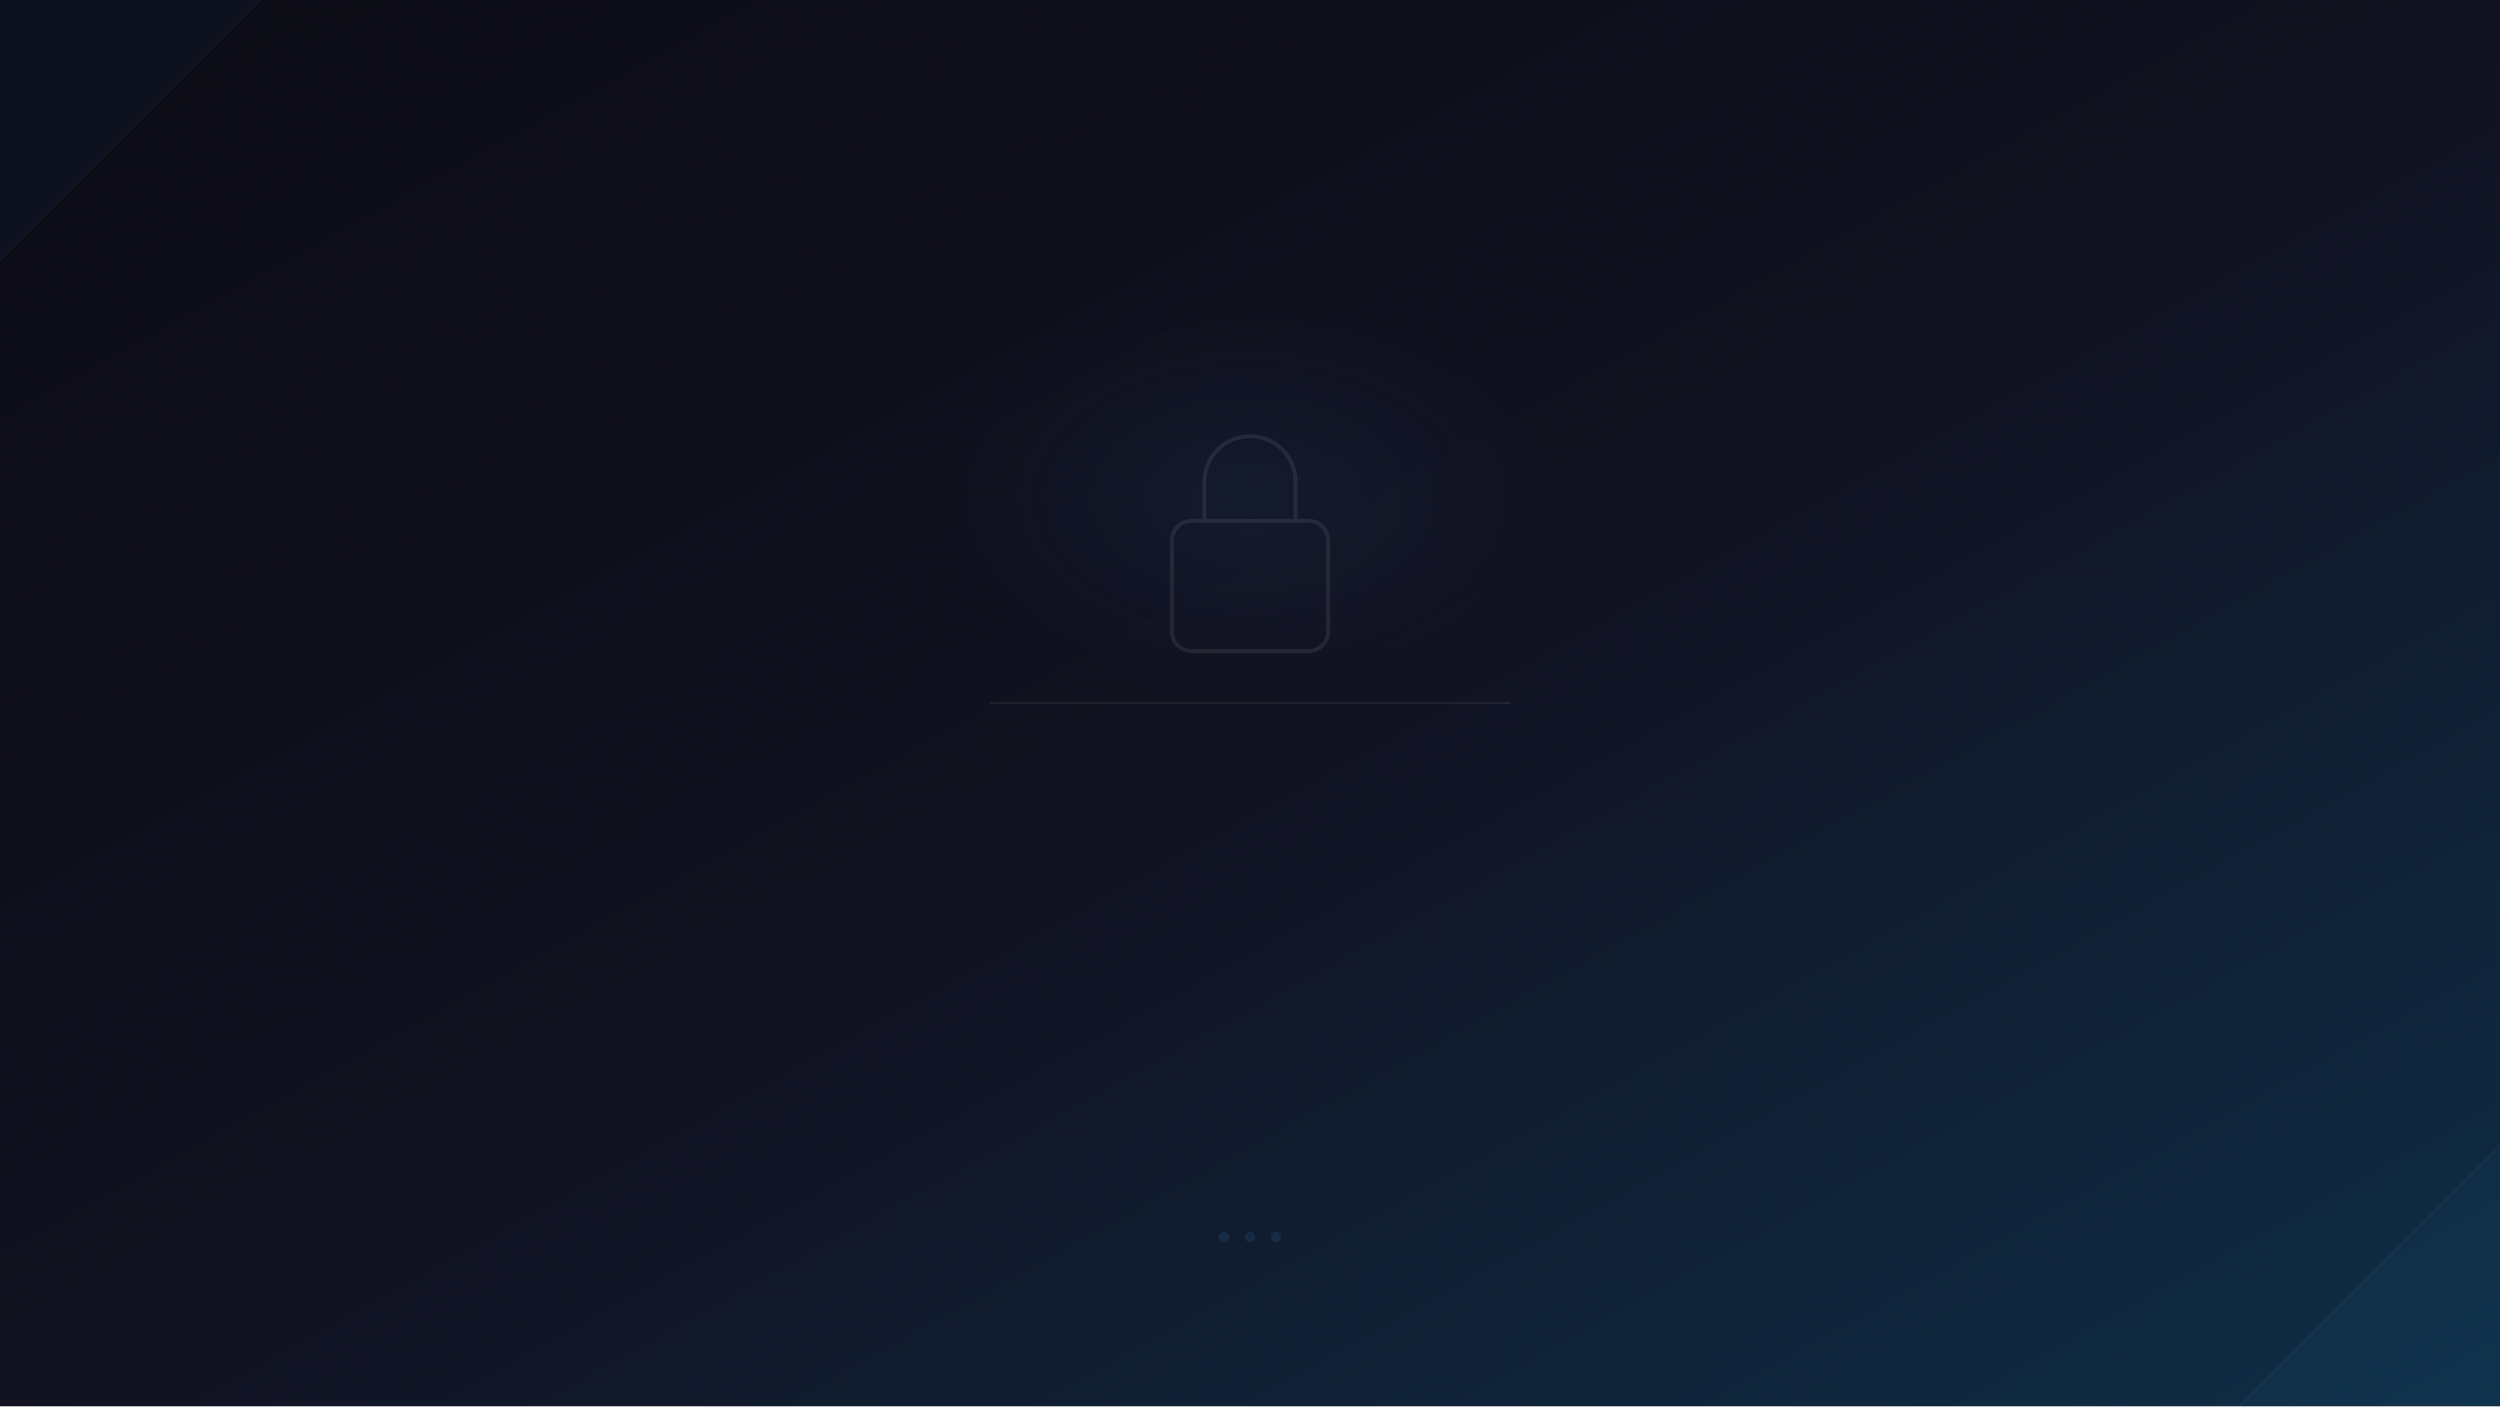
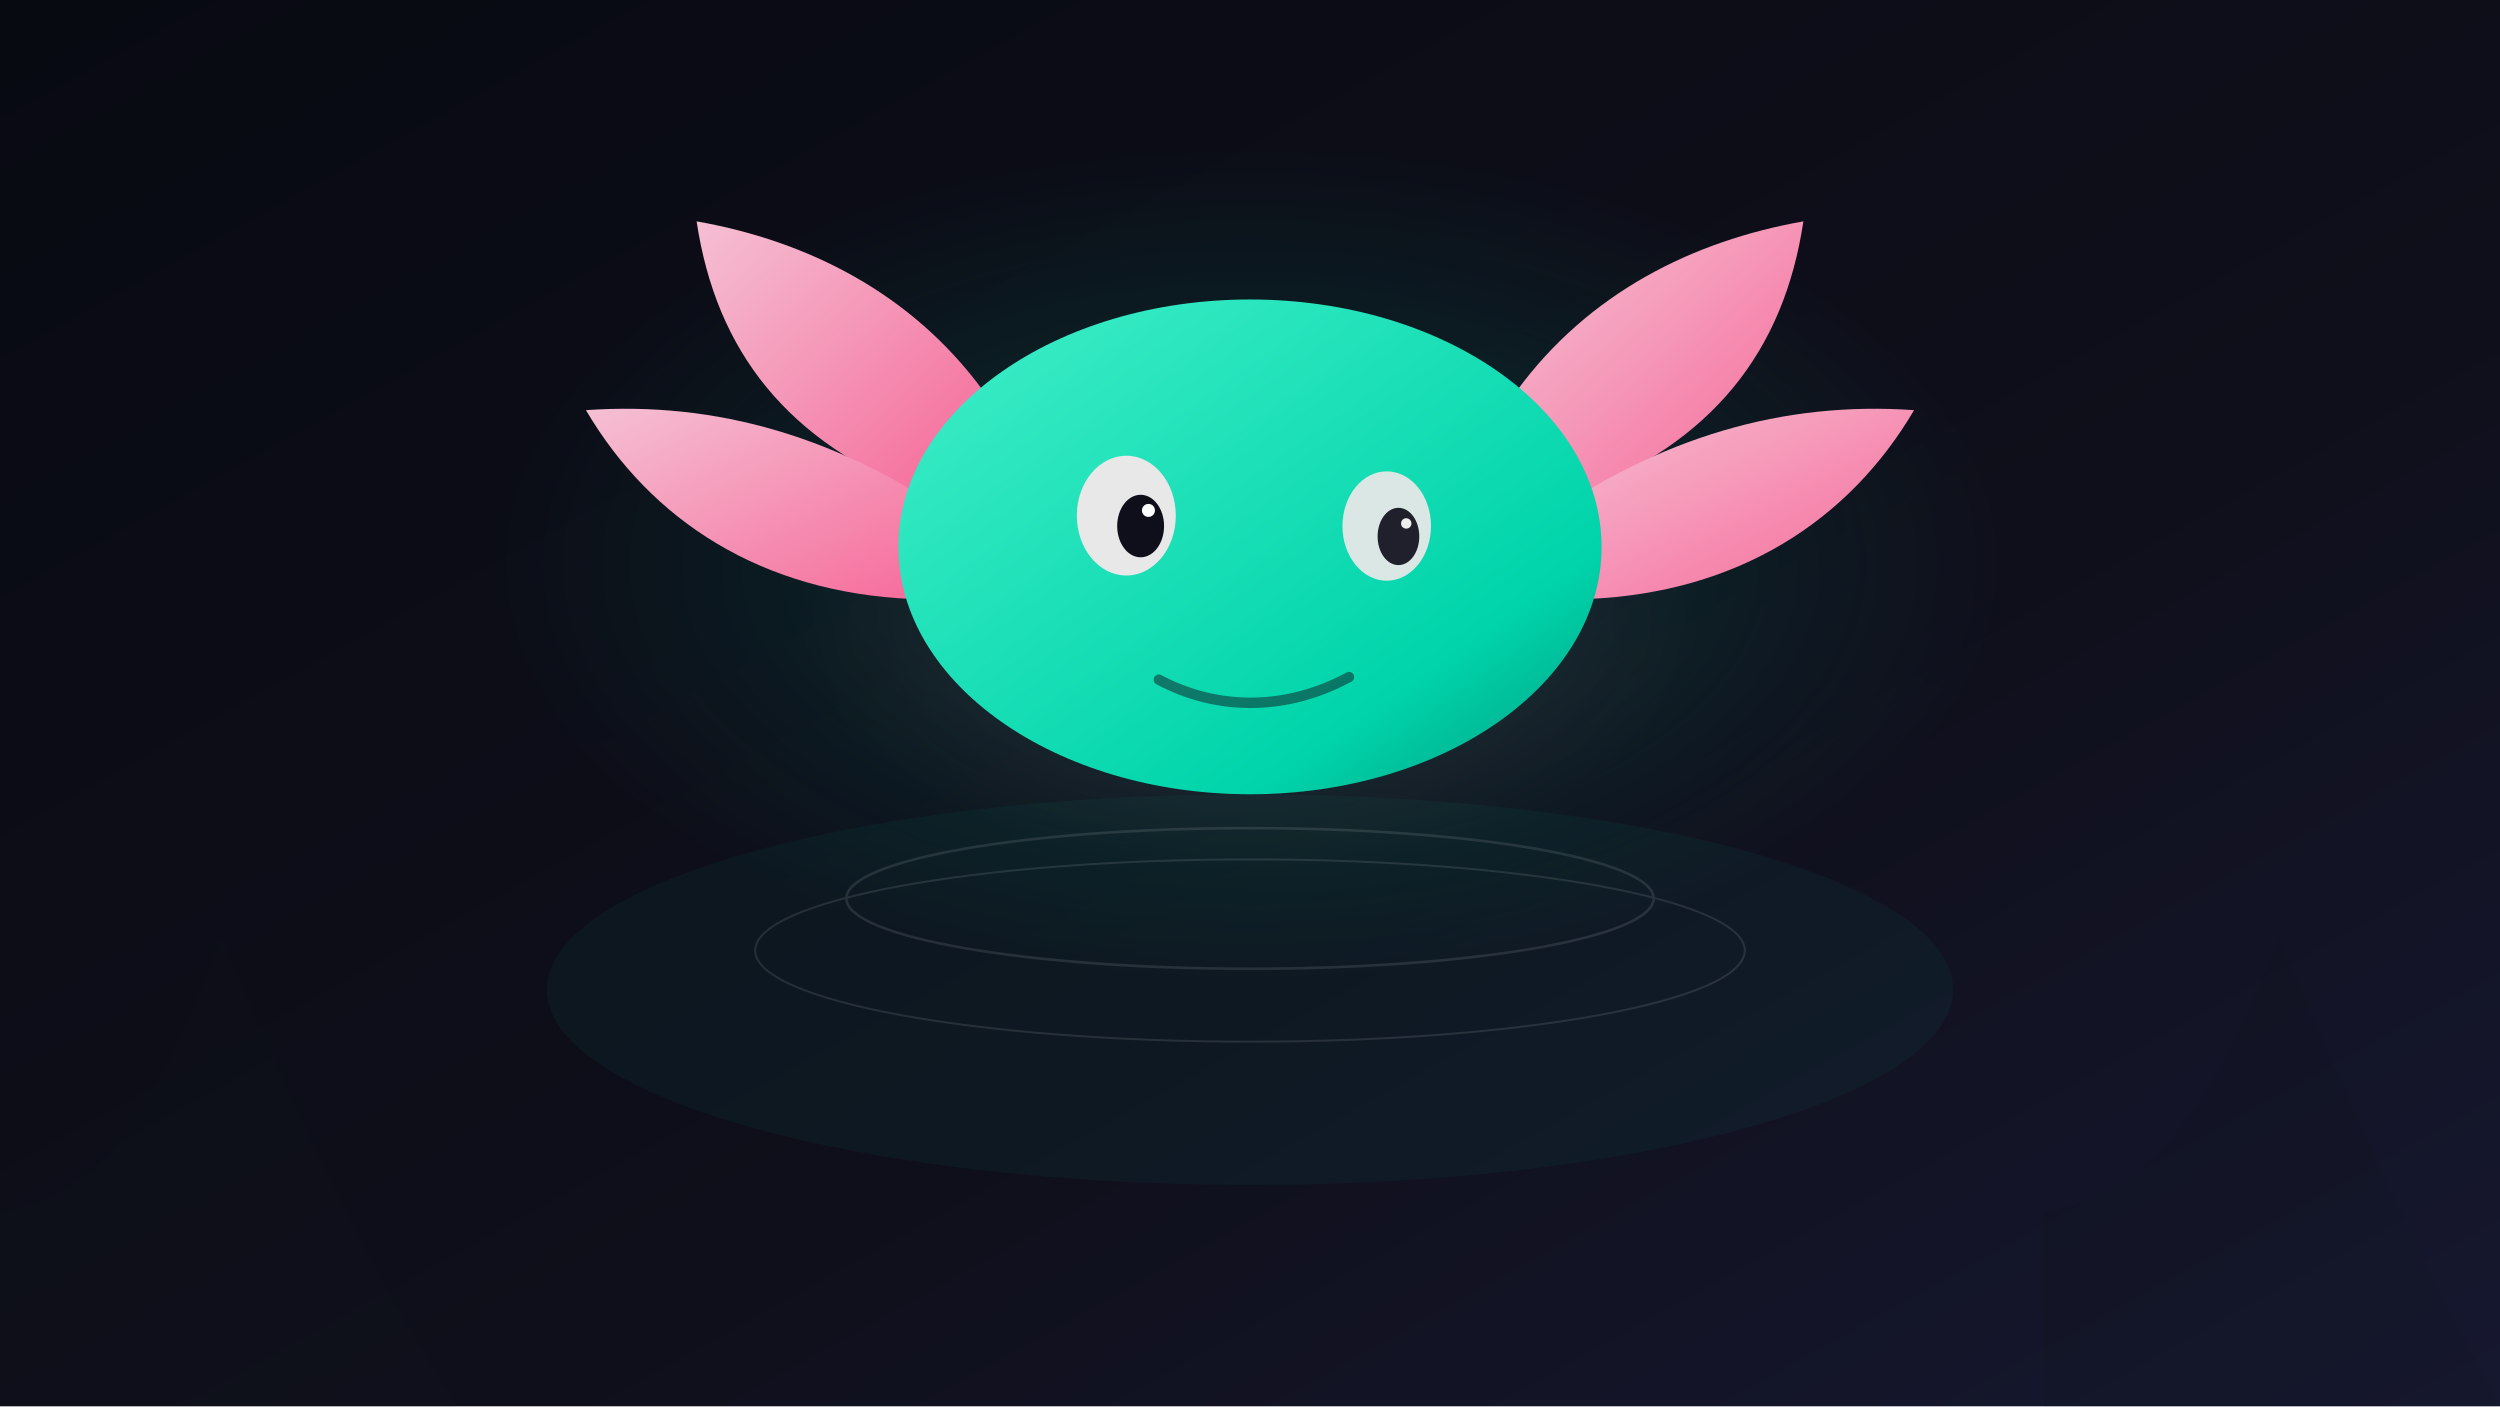
- <svg xmlns="http://www.w3.org/2000/svg" viewBox="0 0 1920 1080" width="1920" height="1080">
+ <svg xmlns="http://www.w3.org/2000/svg" viewBox="0 0 1920 1080">
  <defs>
-     <linearGradient id="bg-gradient-lock" x1="0%" y1="0%" x2="100%" y2="100%">
-       <stop offset="0%" style="stop-color:#0a0a14;stop-opacity:1" />
-       <stop offset="50%" style="stop-color:#0f0f1e;stop-opacity:1" />
-       <stop offset="100%" style="stop-color:#0d2d47;stop-opacity:1" />
+     <linearGradient id="bg" x1="0%" y1="0%" x2="100%" y2="100%">
+       <stop offset="0%" stop-color="#080A12" />
+       <stop offset="60%" stop-color="#0F0F1B" />
+       <stop offset="100%" stop-color="#161830" />
    </linearGradient>
-     <radialGradient id="lock-glow" cx="50%" cy="40%" r="30%">
-       <stop offset="0%" style="stop-color:#3282b8;stop-opacity:0.1" />
-       <stop offset="100%" style="stop-color:#3282b8;stop-opacity:0" />
+     <radialGradient id="tealGlow" cx="50%" cy="40%" r="30%">
+       <stop offset="0%" stop-color="#00D4AA" stop-opacity="0.18" />
+       <stop offset="100%" stop-color="#00D4AA" stop-opacity="0" />
    </radialGradient>
-     <filter id="noise">
-       <feTurbulence type="fractalNoise" baseFrequency="0.9" numOctaves="4" result="noise" />
-       <feColorMatrix type="saturate" values="0" />
-       <feBlend in="SourceGraphic" in2="noise" mode="multiply" result="blend" />
-     </filter>
+     <radialGradient id="pinkGlow" cx="50%" cy="44%" r="18%">
+       <stop offset="0%" stop-color="#FF6B9D" stop-opacity="0.12" />
+       <stop offset="100%" stop-color="#FF6B9D" stop-opacity="0" />
+     </radialGradient>
+     <linearGradient id="headFill" x1="0%" y1="0%" x2="100%" y2="100%">
+       <stop offset="0%" stop-color="#41EFC9" />
+       <stop offset="75%" stop-color="#00D4AA" />
+       <stop offset="100%" stop-color="#009C80" />
+     </linearGradient>
+     <linearGradient id="gillFill" x1="0%" y1="0%" x2="100%" y2="100%">
+       <stop offset="0%" stop-color="#FFC7DB" />
+       <stop offset="100%" stop-color="#FF6B9D" />
+     </linearGradient>
  </defs>
-   <rect width="1920" height="1080" fill="url(#bg-gradient-lock)" />
-   <rect width="1920" height="1080" fill="#ffffff" opacity="0.01" filter="url(#noise)" />
-   <ellipse cx="960" cy="432" rx="400" ry="250" fill="url(#lock-glow)" />
-   <g opacity="0.05">
-     <path d="M0,0 L200,0 L0,200 Z" fill="#3282b8" />
-     <path d="M1920,1080 L1720,1080 L1920,880 Z" fill="#3282b8" />
-     <line x1="0" y1="200" x2="200" y2="0" stroke="#ffffff" stroke-width="1" />
-     <line x1="1720" y1="1080" x2="1920" y2="880" stroke="#ffffff" stroke-width="1" />
+   <rect width="1920" height="1080" fill="url(#bg)" />
+   <rect width="1920" height="1080" fill="url(#tealGlow)" />
+   <rect width="1920" height="1080" fill="url(#pinkGlow)" />
+   <ellipse cx="960" cy="760" rx="540" ry="150" fill="#00D4AA" opacity="0.05" />
+   <g opacity="0.16" fill="#0C1218">
+     <path d="M0 1080 L0 930 C80 920 120 850 170 720 C230 860 270 950 350 1080 Z" />
+     <path d="M1570 1080 L1570 930 C1650 920 1700 850 1750 720 C1810 860 1850 950 1920 1080 Z" />
  </g>
-   <g transform="translate(960, 400)" opacity="0.08">
-     <rect x="-60" y="0" width="120" height="100" rx="15" fill="none" stroke="#ffffff" stroke-width="3" />
-     <path d="M-35,0 L-35,-30 A35,35 0 0,1 35,-30 L35,0" fill="none" stroke="#ffffff" stroke-width="3" />
+   <g transform="translate(960 420)">
+     <g fill="url(#gillFill)" opacity="0.96">
+       <path d="M-250 -40 C-355 -80 -410 -150 -425 -250 C-340 -235 -260 -195 -205 -120 Z" />
+       <path d="M-260 40 C-375 35 -460 -20 -510 -105 C-410 -112 -315 -85 -220 -18 Z" />
+       <path d="M250 -40 C355 -80 410 -150 425 -250 C340 -235 260 -195 205 -120 Z" />
+       <path d="M260 40 C375 35 460 -20 510 -105 C410 -112 315 -85 220 -18 Z" />
+     </g>
+     <ellipse cx="0" cy="0" rx="270" ry="190" fill="url(#headFill)" />
+     <ellipse cx="-95" cy="-24" rx="38" ry="46" fill="#E8E8E8" />
+     <ellipse cx="105" cy="-16" rx="34" ry="42" fill="#E8E8E8" opacity="0.94" />
+     <ellipse cx="-84" cy="-16" rx="18" ry="24" fill="#0F0F1B" />
+     <ellipse cx="114" cy="-8" rx="16" ry="22" fill="#0F0F1B" opacity="0.92" />
+     <circle cx="-78" cy="-28" r="5" fill="#FFFFFF" />
+     <circle cx="120" cy="-18" r="4" fill="#FFFFFF" opacity="0.92" />
+     <path d="M-70 102 C-25 126 28 126 76 100" fill="none" stroke="#0F0F1B" stroke-width="8" stroke-linecap="round" opacity="0.48" />
  </g>
-   <line x1="760" y1="540" x2="1160" y2="540" stroke="#ffffff" stroke-width="1" opacity="0.1" />
-   <g transform="translate(960, 950)" opacity="0.15">
-     <circle cx="-20" cy="0" r="4" fill="#3282b8" />
-     <circle cx="0" cy="0" r="4" fill="#3282b8" />
-     <circle cx="20" cy="0" r="4" fill="#3282b8" />
+   <g opacity="0.12" fill="none" stroke="#E8E8E8">
+     <ellipse cx="960" cy="690" rx="310" ry="54" stroke-width="2" />
+     <ellipse cx="960" cy="730" rx="380" ry="70" stroke-width="1.5" />
  </g>
</svg>
